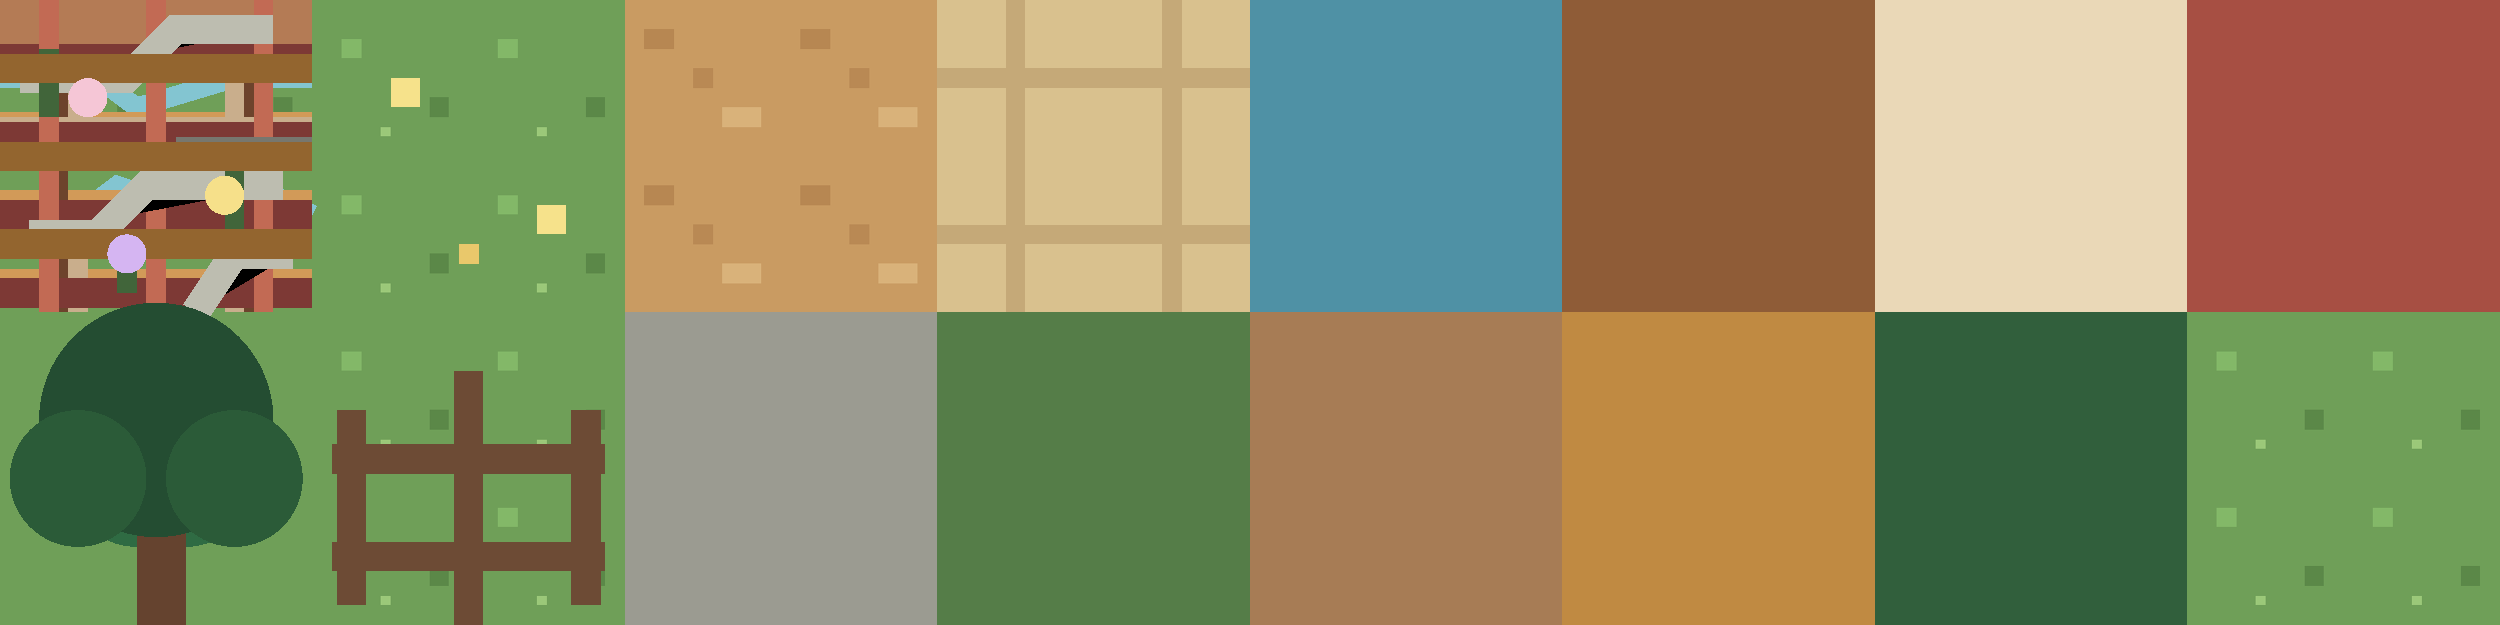
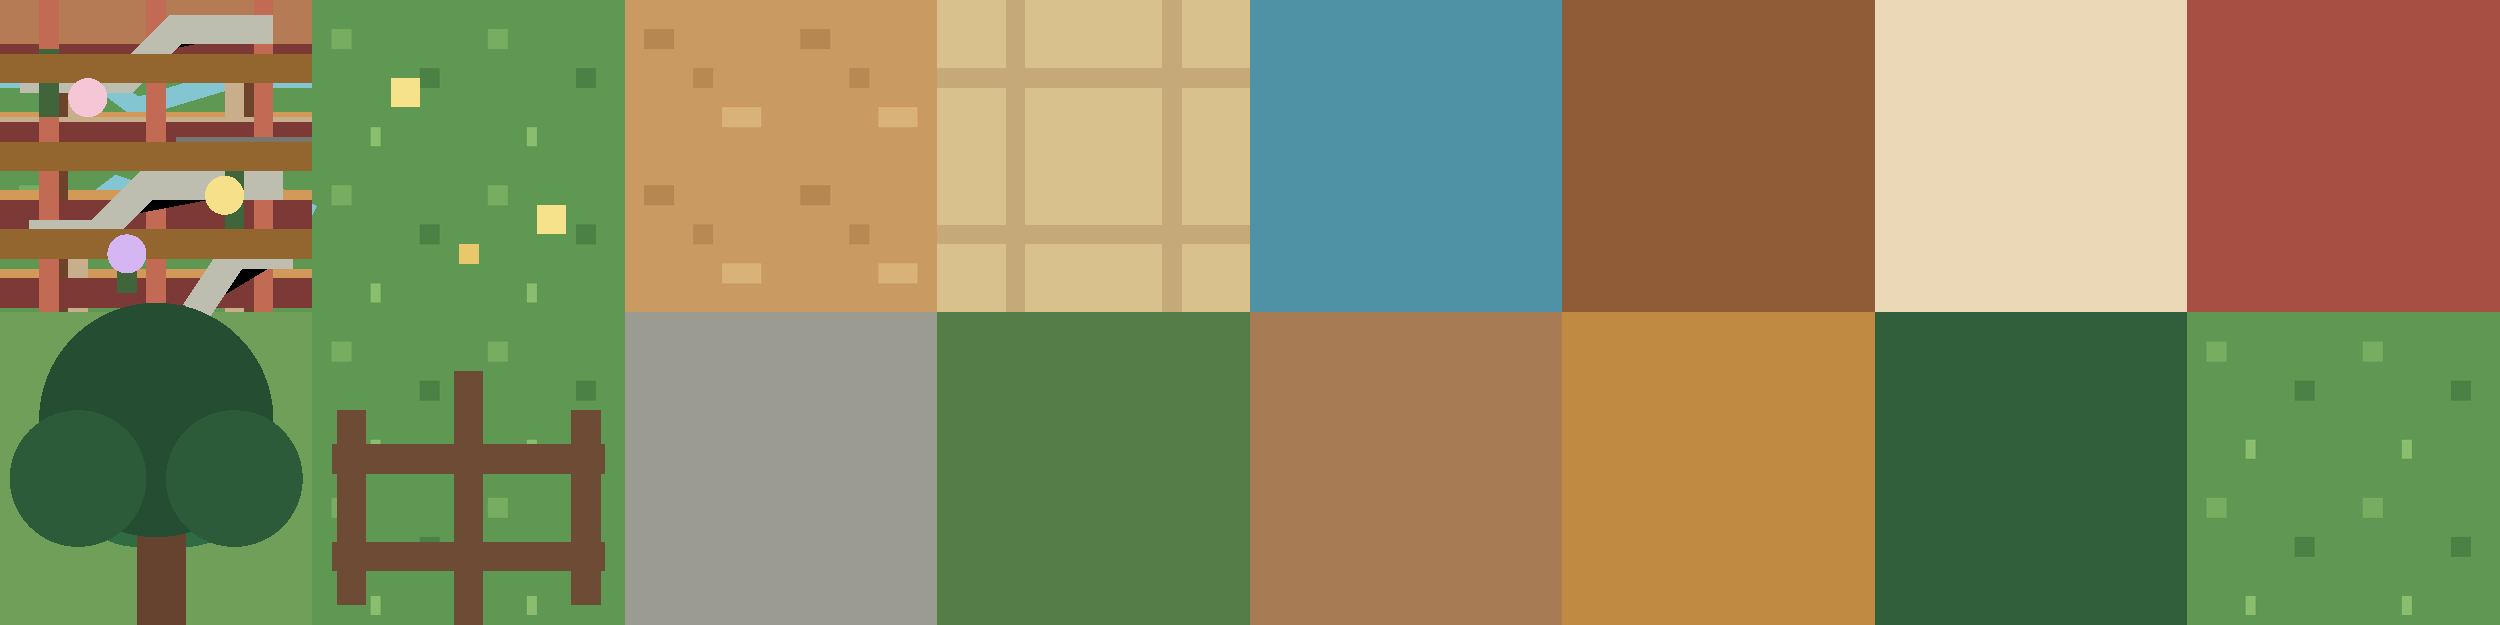
<svg xmlns="http://www.w3.org/2000/svg" width="256" height="64" viewBox="0 0 256 64" shape-rendering="crispEdges">
  <defs>
    <pattern id="grass" width="16" height="16" patternUnits="userSpaceOnUse">
-       <rect width="16" height="16" fill="#6f9f58" />
-       <rect x="3" y="4" width="2" height="2" fill="#83b868" />
-       <rect x="12" y="10" width="2" height="2" fill="#5b8848" />
-       <rect x="7" y="13" width="1" height="1" fill="#9bc879" />
+       <rect width="16" height="16" fill="#5f9852" />
+       <rect x="2" y="3" width="2" height="2" fill="#76ad60" />
+       <rect x="11" y="7" width="2" height="2" fill="#4c8145" />
+       <rect x="6" y="13" width="1" height="2" fill="#8abd6d" />
    </pattern>
    <pattern id="path" width="16" height="16" patternUnits="userSpaceOnUse">
      <rect width="16" height="16" fill="#c99b62" />
      <rect x="2" y="3" width="3" height="2" fill="#b78752" />
      <rect x="10" y="11" width="4" height="2" fill="#d9b27a" />
      <rect x="7" y="7" width="2" height="2" fill="#b98954" />
    </pattern>
  </defs>
  <rect width="32" height="32" fill="url(#grass)" />
  <rect x="32" width="32" height="32" fill="url(#grass)" />
  <rect x="40" y="8" width="3" height="3" fill="#f6e28b" />
  <rect x="55" y="21" width="3" height="3" fill="#f6e28b" />
  <rect x="47" y="25" width="2" height="2" fill="#e9c86b" />
  <rect x="64" width="32" height="32" fill="url(#path)" />
  <rect x="96" width="32" height="32" fill="#d9c18e" />
  <path d="M96 8h32M96 24h32M104 0v32M120 0v32" stroke="#c5a978" stroke-width="2" />
  <rect x="128" width="32" height="32" fill="#4f91a5" />
  <path d="M0 8h10l4 3 10-3h8M0 22h8l4-3 9 3 7-2 4 2" fill="none" stroke="#83c5d1" stroke-width="2" />
  <rect x="160" width="32" height="32" fill="#8f5c37" />
  <path d="M0 5h32M0 13h32M0 21h32M0 29h32" stroke="#d29a58" stroke-width="3" />
  <path d="M6 0v32M26 0v32" stroke="#6d432c" stroke-width="2" />
  <rect x="192" width="32" height="32" fill="#ead8b7" />
  <rect y="0" width="32" height="5" fill="#b47b55" />
  <path d="M0 13h32M0 22h32M8 5v8M24 5v8M8 22v10M24 22v10" stroke="#c9ae8c" stroke-width="2" />
  <rect x="224" width="32" height="32" fill="#a74f43" />
  <path d="M0 6h32M0 14h32M0 22h32M0 30h32" stroke="#7d3935" stroke-width="3" />
  <path d="M5 0v32M16 0v32M27 0v32" stroke="#c26a54" stroke-width="2" />
  <rect x="0" y="32" width="32" height="32" fill="#6f9f58" />
  <rect x="14" y="48" width="5" height="16" fill="#795039" />
  <rect x="7" y="39" width="19" height="17" rx="7" fill="#2f6b43" />
  <rect x="11" y="35" width="12" height="9" rx="5" fill="#397b49" />
  <rect x="5" y="47" width="7" height="7" rx="3" fill="#438852" />
  <rect x="32" y="32" width="32" height="32" fill="url(#grass)" />
  <path d="M4 10v20M16 6v26M28 10v20M2 15h28M2 25h28" transform="translate(32 32)" stroke="#6d4b35" stroke-width="3" />
  <rect x="64" y="32" width="32" height="32" fill="#9b9b91" />
  <path d="M2 8h11l5-5h10M3 24h7l5-5h14M20 32l4-6h6" stroke="#bdbdb0" stroke-width="3" />
  <path d="M0 16h8M18 15h14" stroke="#77776f" stroke-width="2" />
  <rect x="96" y="32" width="32" height="32" fill="#557d48" />
  <rect x="4" y="5" width="2" height="7" fill="#41653a" />
  <rect x="23" y="16" width="2" height="8" fill="#41653a" />
  <rect x="12" y="25" width="2" height="5" fill="#41653a" />
  <rect x="128" y="32" width="32" height="32" fill="#a77c55" />
  <path d="M0 7h32M0 25h32" stroke="#c69b6c" stroke-width="2" />
  <rect x="160" y="32" width="32" height="32" fill="#c08a42" />
  <path d="M0 7h32M0 16h32M0 25h32" stroke="#93652f" stroke-width="3" />
  <rect x="192" y="32" width="32" height="32" fill="#315f3c" />
  <rect x="14" y="47" width="5" height="17" fill="#65432f" />
  <circle cx="16" cy="43" r="12" fill="#244d32" />
  <circle cx="8" cy="49" r="7" fill="#2b5b38" />
  <circle cx="24" cy="49" r="7" fill="#2b5b38" />
  <rect x="224" y="32" width="32" height="32" fill="url(#grass)" />
  <circle cx="9" cy="10" r="2" fill="#f5c6d6" />
  <circle cx="23" cy="20" r="2" fill="#f6e08a" />
  <circle cx="13" cy="26" r="2" fill="#d5b5f2" />
</svg>
